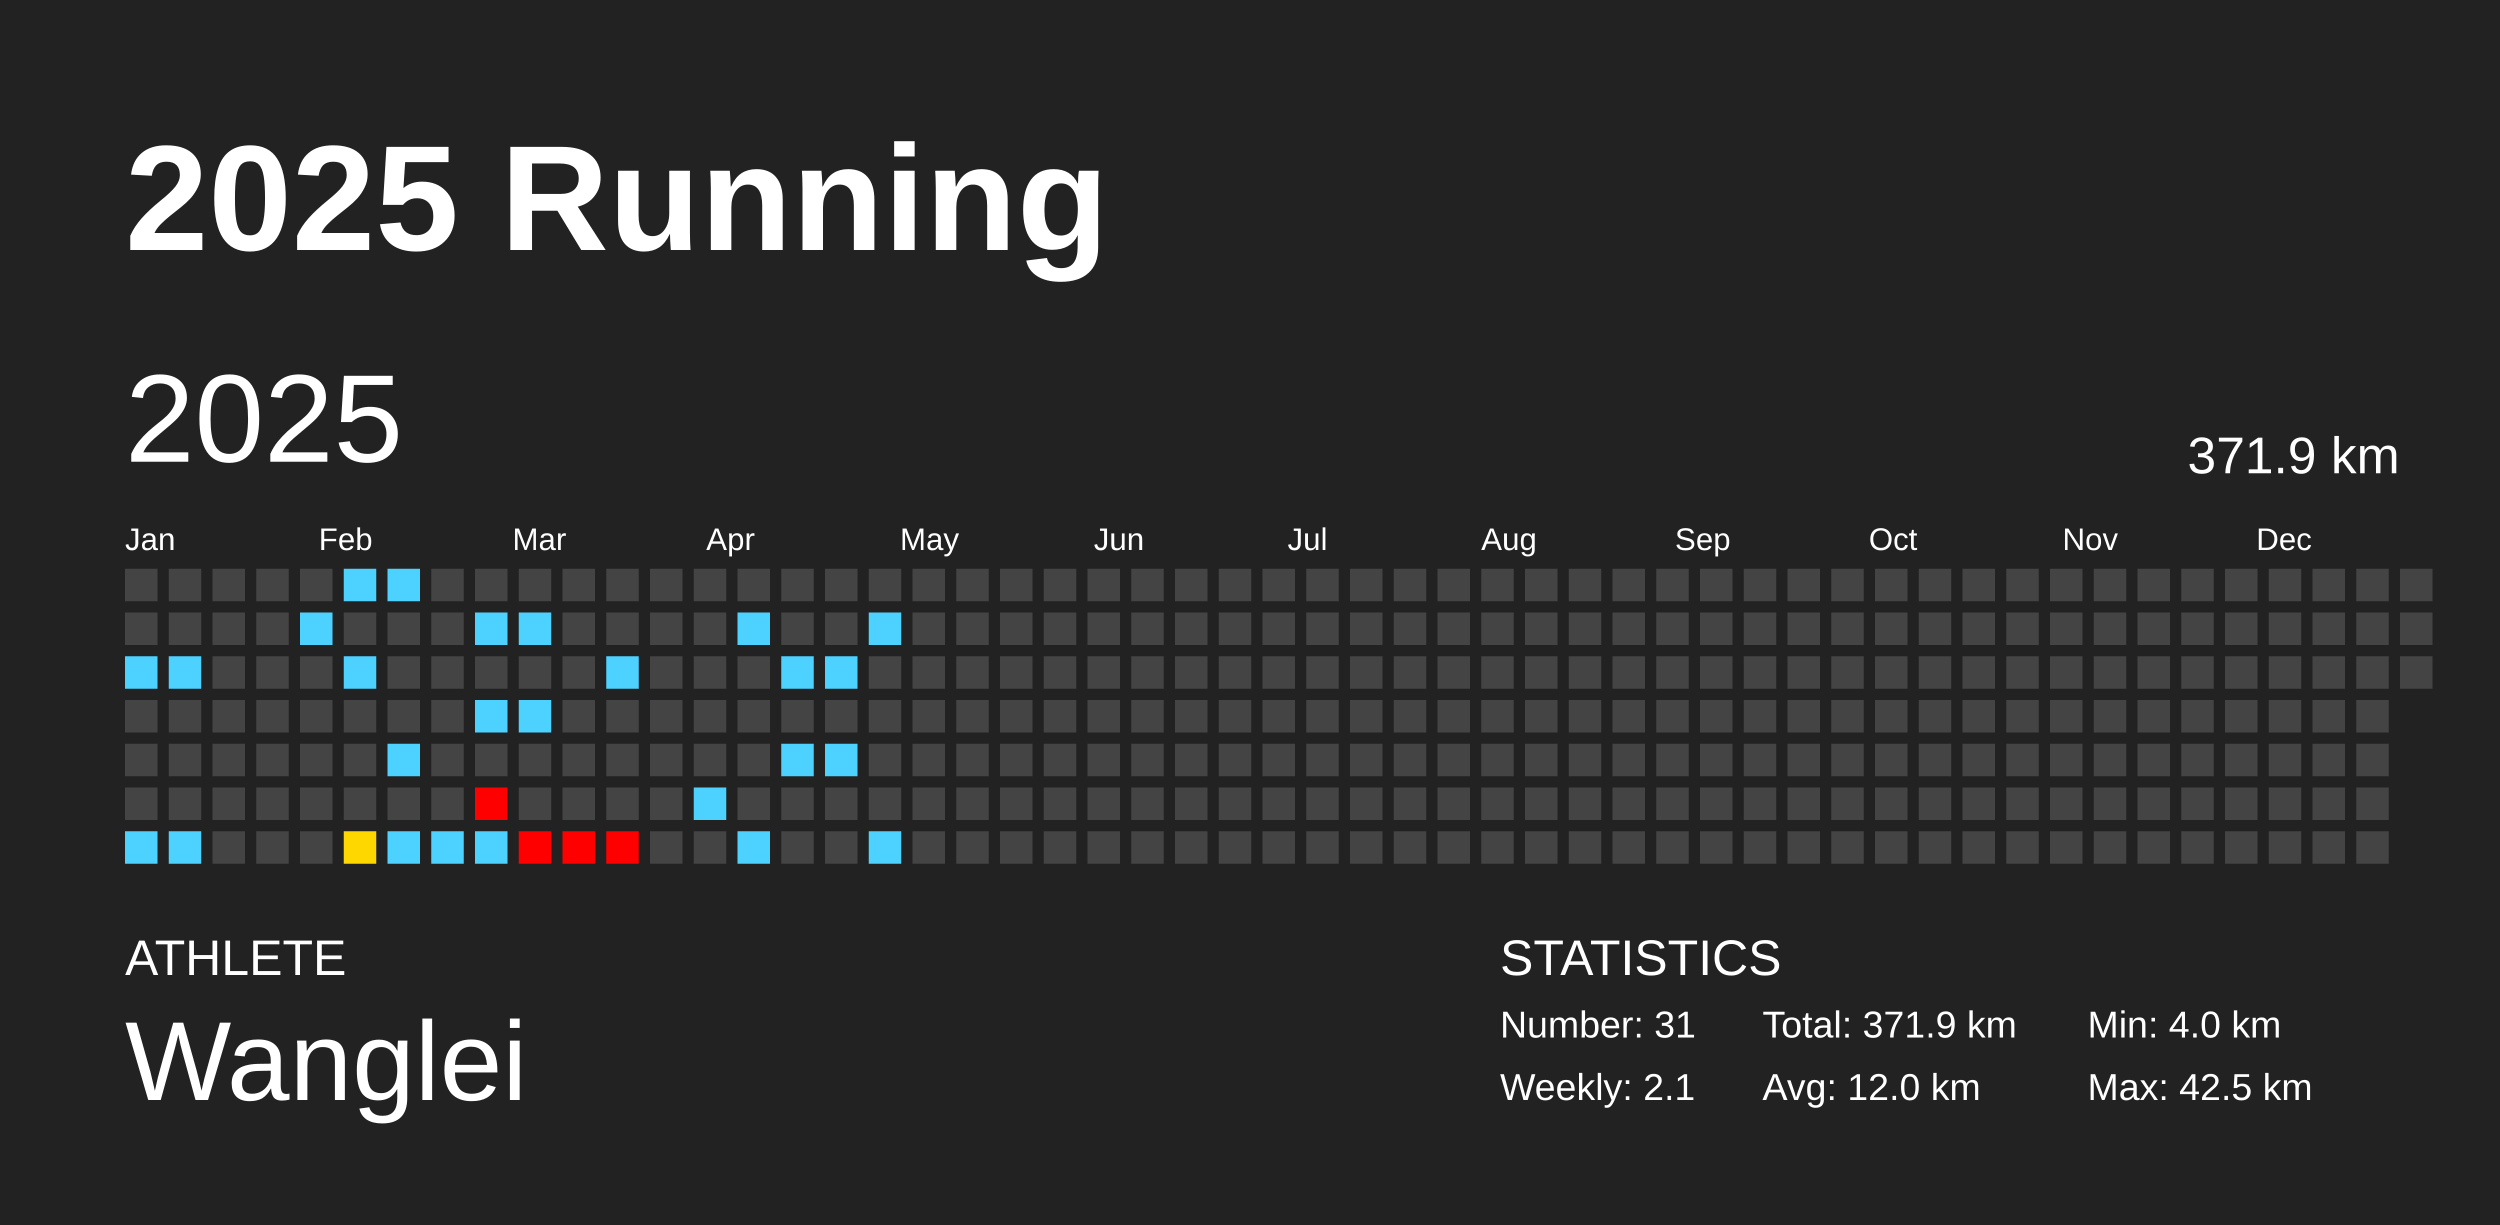
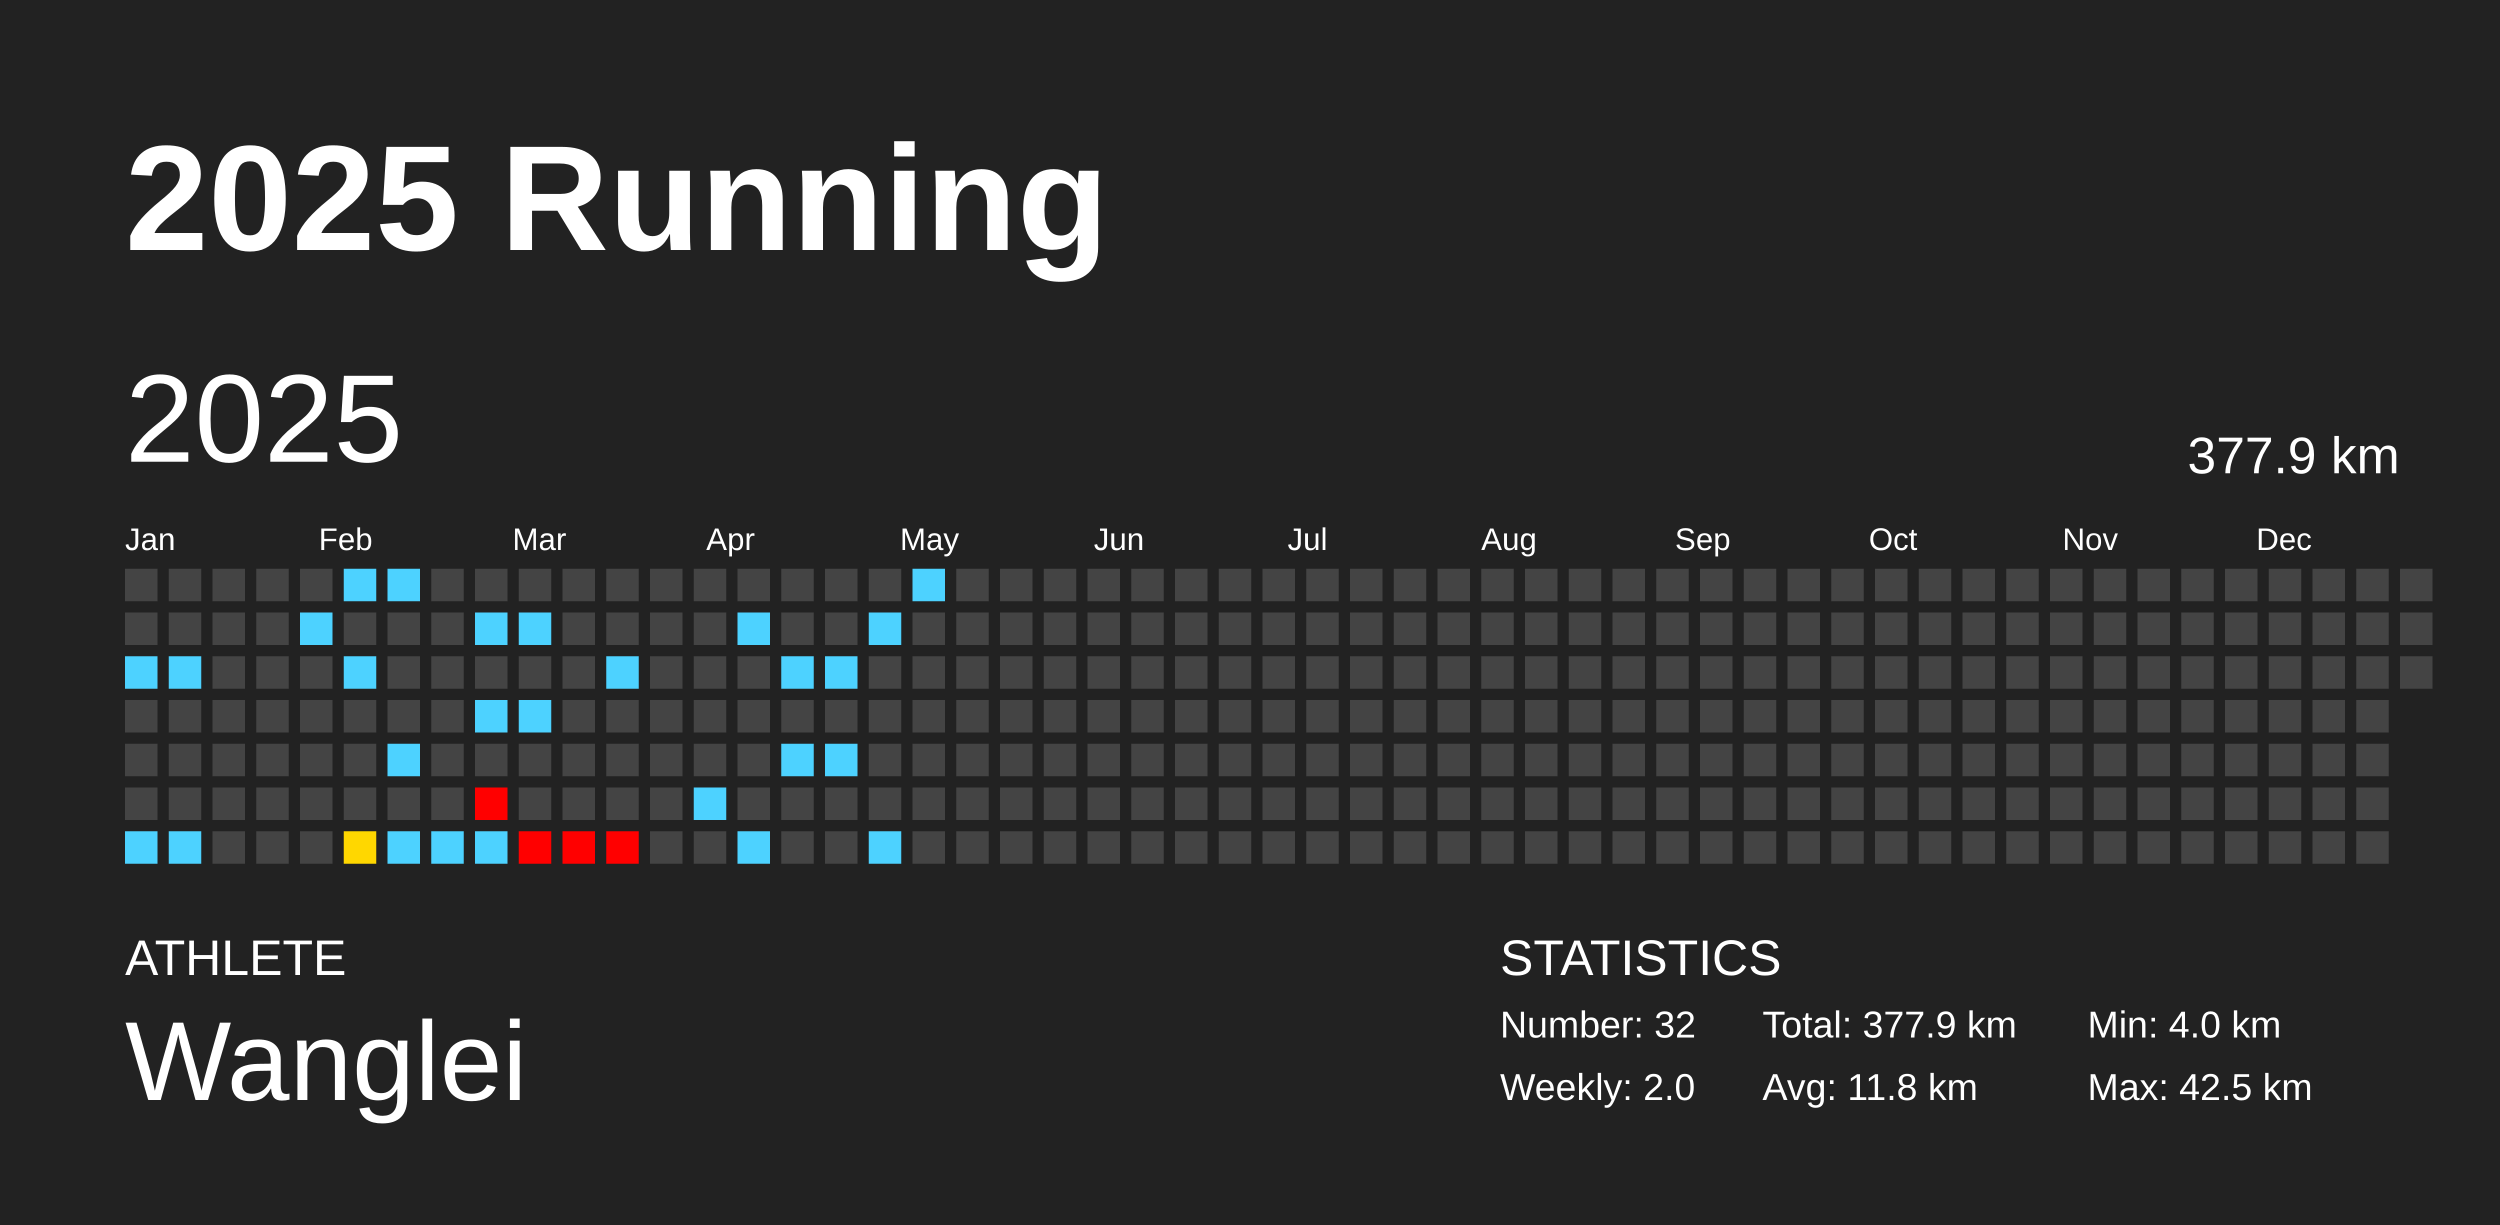
<svg xmlns="http://www.w3.org/2000/svg" baseProfile="full" height="98mm" version="1.1" viewBox="0,0,200,98" width="200mm">
  <defs />
  <rect fill="#222222" height="98" width="200" x="0" y="0" />
  <text fill="#FFFFFF" style="font-size:12px; font-family:Arial; font-weight:bold;" x="10" y="20">2025 Running</text>
  <text fill="#FFFFFF" style="font-size:4px; font-family:Arial" x="10" y="78">ATHLETE</text>
  <text fill="#FFFFFF" style="font-size:9px; font-family:Arial" x="10" y="88">Wanglei</text>
  <text fill="#FFFFFF" style="font-size:4px; font-family:Arial" x="120" y="78">STATISTICS</text>
-   <text fill="#FFFFFF" style="font-size:3px; font-family:Arial" x="120" y="83">Number: 31</text>
-   <text fill="#FFFFFF" style="font-size:3px; font-family:Arial" x="120" y="88">Weekly: 2.1</text>
-   <text fill="#FFFFFF" style="font-size:3px; font-family:Arial" x="141" y="83">Total: 371.9 km</text>
-   <text fill="#FFFFFF" style="font-size:3px; font-family:Arial" x="141" y="88">Avg: 12.0 km</text>
+   <text fill="#FFFFFF" style="font-size:3px; font-family:Arial" x="120" y="83">Number: 32</text>
+   <text fill="#FFFFFF" style="font-size:3px; font-family:Arial" x="120" y="88">Weekly: 2.0</text>
+   <text fill="#FFFFFF" style="font-size:3px; font-family:Arial" x="141" y="83">Total: 377.9 km</text>
+   <text fill="#FFFFFF" style="font-size:3px; font-family:Arial" x="141" y="88">Avg: 11.8 km</text>
  <text fill="#FFFFFF" style="font-size:3px; font-family:Arial" x="167" y="83">Min: 4.0 km</text>
  <text fill="#FFFFFF" style="font-size:3px; font-family:Arial" x="167" y="88">Max: 42.5 km</text>
  <text dominant-baseline="hanging" fill="#FFFFFF" style="font-size:10.0px; font-family:Arial;" x="10" y="30">2025</text>
-   <text dominant-baseline="hanging" fill="#FFFFFF" style="font-size:4.125px; font-family:Arial;" x="175" y="35">371.9 km</text>
+   <text dominant-baseline="hanging" fill="#FFFFFF" style="font-size:4.125px; font-family:Arial;" x="175" y="35">377.9 km</text>
  <text fill="#FFFFFF" style="font-size:2.5px; font-family:Arial" x="10.0" y="44">Jan</text>
  <text fill="#FFFFFF" style="font-size:2.5px; font-family:Arial" x="25.5" y="44">Feb</text>
  <text fill="#FFFFFF" style="font-size:2.5px; font-family:Arial" x="41.0" y="44">Mar</text>
  <text fill="#FFFFFF" style="font-size:2.5px; font-family:Arial" x="56.5" y="44">Apr</text>
  <text fill="#FFFFFF" style="font-size:2.5px; font-family:Arial" x="72.0" y="44">May</text>
  <text fill="#FFFFFF" style="font-size:2.5px; font-family:Arial" x="87.5" y="44">Jun</text>
  <text fill="#FFFFFF" style="font-size:2.5px; font-family:Arial" x="103.0" y="44">Jul</text>
  <text fill="#FFFFFF" style="font-size:2.5px; font-family:Arial" x="118.5" y="44">Aug</text>
  <text fill="#FFFFFF" style="font-size:2.5px; font-family:Arial" x="134.0" y="44">Sep</text>
  <text fill="#FFFFFF" style="font-size:2.5px; font-family:Arial" x="149.5" y="44">Oct</text>
  <text fill="#FFFFFF" style="font-size:2.5px; font-family:Arial" x="165.0" y="44">Nov</text>
  <text fill="#FFFFFF" style="font-size:2.5px; font-family:Arial" x="180.5" y="44">Dec</text>
  <rect fill="#444444" height="2.6" width="2.6" x="10.0" y="45.5" />
  <rect fill="#444444" height="2.6" width="2.6" x="10.0" y="49.0" />
  <rect fill="#4dd2ff" height="2.6" width="2.6" x="10.0" y="52.5" />
  <rect fill="#444444" height="2.6" width="2.6" x="10.0" y="56.0" />
  <rect fill="#444444" height="2.6" width="2.6" x="10.0" y="59.5" />
  <rect fill="#444444" height="2.6" width="2.6" x="10.0" y="63.0" />
  <rect fill="#4dd2ff" height="2.6" width="2.6" x="10.0" y="66.5" />
  <rect fill="#444444" height="2.6" width="2.6" x="13.5" y="45.5" />
  <rect fill="#444444" height="2.6" width="2.6" x="13.5" y="49.0" />
  <rect fill="#4dd2ff" height="2.6" width="2.6" x="13.5" y="52.5" />
  <rect fill="#444444" height="2.6" width="2.6" x="13.5" y="56.0" />
  <rect fill="#444444" height="2.6" width="2.6" x="13.5" y="59.5" />
  <rect fill="#444444" height="2.6" width="2.6" x="13.5" y="63.0" />
  <rect fill="#4dd2ff" height="2.6" width="2.6" x="13.5" y="66.5" />
  <rect fill="#444444" height="2.6" width="2.6" x="17.0" y="45.5" />
  <rect fill="#444444" height="2.6" width="2.6" x="17.0" y="49.0" />
  <rect fill="#444444" height="2.6" width="2.6" x="17.0" y="52.5" />
  <rect fill="#444444" height="2.6" width="2.6" x="17.0" y="56.0" />
  <rect fill="#444444" height="2.6" width="2.6" x="17.0" y="59.5" />
  <rect fill="#444444" height="2.6" width="2.6" x="17.0" y="63.0" />
  <rect fill="#444444" height="2.6" width="2.6" x="17.0" y="66.5" />
  <rect fill="#444444" height="2.6" width="2.6" x="20.5" y="45.5" />
  <rect fill="#444444" height="2.6" width="2.6" x="20.5" y="49.0" />
  <rect fill="#444444" height="2.6" width="2.6" x="20.5" y="52.5" />
  <rect fill="#444444" height="2.6" width="2.6" x="20.5" y="56.0" />
  <rect fill="#444444" height="2.6" width="2.6" x="20.5" y="59.5" />
  <rect fill="#444444" height="2.6" width="2.6" x="20.5" y="63.0" />
  <rect fill="#444444" height="2.6" width="2.6" x="20.5" y="66.5" />
  <rect fill="#444444" height="2.6" width="2.6" x="24.0" y="45.5" />
  <rect fill="#4dd2ff" height="2.6" width="2.6" x="24.0" y="49.0" />
  <rect fill="#444444" height="2.6" width="2.6" x="24.0" y="52.5" />
  <rect fill="#444444" height="2.6" width="2.6" x="24.0" y="56.0" />
  <rect fill="#444444" height="2.6" width="2.6" x="24.0" y="59.5" />
  <rect fill="#444444" height="2.6" width="2.6" x="24.0" y="63.0" />
  <rect fill="#444444" height="2.6" width="2.6" x="24.0" y="66.5" />
  <rect fill="#4dd2ff" height="2.6" width="2.6" x="27.5" y="45.5" />
  <rect fill="#444444" height="2.6" width="2.6" x="27.5" y="49.0" />
  <rect fill="#4dd2ff" height="2.6" width="2.6" x="27.5" y="52.5" />
  <rect fill="#444444" height="2.6" width="2.6" x="27.5" y="56.0" />
  <rect fill="#444444" height="2.6" width="2.6" x="27.5" y="59.5" />
  <rect fill="#444444" height="2.6" width="2.6" x="27.5" y="63.0" />
  <rect fill="#ffd700" height="2.6" width="2.6" x="27.5" y="66.5" />
  <rect fill="#4dd2ff" height="2.6" width="2.6" x="31.0" y="45.5" />
  <rect fill="#444444" height="2.6" width="2.6" x="31.0" y="49.0" />
  <rect fill="#444444" height="2.6" width="2.6" x="31.0" y="52.5" />
  <rect fill="#444444" height="2.6" width="2.6" x="31.0" y="56.0" />
  <rect fill="#4dd2ff" height="2.6" width="2.6" x="31.0" y="59.5" />
  <rect fill="#444444" height="2.6" width="2.6" x="31.0" y="63.0" />
  <rect fill="#4dd2ff" height="2.6" width="2.6" x="31.0" y="66.5" />
  <rect fill="#444444" height="2.6" width="2.6" x="34.5" y="45.5" />
  <rect fill="#444444" height="2.6" width="2.6" x="34.5" y="49.0" />
  <rect fill="#444444" height="2.6" width="2.6" x="34.5" y="52.5" />
  <rect fill="#444444" height="2.6" width="2.6" x="34.5" y="56.0" />
  <rect fill="#444444" height="2.6" width="2.6" x="34.5" y="59.5" />
  <rect fill="#444444" height="2.6" width="2.6" x="34.5" y="63.0" />
  <rect fill="#4dd2ff" height="2.6" width="2.6" x="34.5" y="66.5" />
  <rect fill="#444444" height="2.6" width="2.6" x="38.0" y="45.5" />
  <rect fill="#4dd2ff" height="2.6" width="2.6" x="38.0" y="49.0" />
  <rect fill="#444444" height="2.6" width="2.6" x="38.0" y="52.5" />
  <rect fill="#4dd2ff" height="2.6" width="2.6" x="38.0" y="56.0" />
  <rect fill="#444444" height="2.6" width="2.6" x="38.0" y="59.5" />
  <rect fill="red" height="2.6" width="2.6" x="38.0" y="63.0" />
  <rect fill="#4dd2ff" height="2.6" width="2.6" x="38.0" y="66.5" />
  <rect fill="#444444" height="2.6" width="2.6" x="41.5" y="45.5" />
  <rect fill="#4dd2ff" height="2.6" width="2.6" x="41.5" y="49.0" />
  <rect fill="#444444" height="2.6" width="2.6" x="41.5" y="52.5" />
  <rect fill="#4dd2ff" height="2.6" width="2.6" x="41.5" y="56.0" />
  <rect fill="#444444" height="2.6" width="2.6" x="41.5" y="59.5" />
  <rect fill="#444444" height="2.6" width="2.6" x="41.5" y="63.0" />
  <rect fill="red" height="2.6" width="2.6" x="41.5" y="66.5" />
  <rect fill="#444444" height="2.6" width="2.6" x="45.0" y="45.5" />
  <rect fill="#444444" height="2.6" width="2.6" x="45.0" y="49.0" />
  <rect fill="#444444" height="2.6" width="2.6" x="45.0" y="52.5" />
  <rect fill="#444444" height="2.6" width="2.6" x="45.0" y="56.0" />
  <rect fill="#444444" height="2.6" width="2.6" x="45.0" y="59.5" />
  <rect fill="#444444" height="2.6" width="2.6" x="45.0" y="63.0" />
  <rect fill="red" height="2.6" width="2.6" x="45.0" y="66.5" />
  <rect fill="#444444" height="2.6" width="2.6" x="48.5" y="45.5" />
  <rect fill="#444444" height="2.6" width="2.6" x="48.5" y="49.0" />
  <rect fill="#4dd2ff" height="2.6" width="2.6" x="48.5" y="52.5" />
  <rect fill="#444444" height="2.6" width="2.6" x="48.5" y="56.0" />
  <rect fill="#444444" height="2.6" width="2.6" x="48.5" y="59.5" />
  <rect fill="#444444" height="2.6" width="2.6" x="48.5" y="63.0" />
  <rect fill="red" height="2.6" width="2.6" x="48.5" y="66.5" />
  <rect fill="#444444" height="2.6" width="2.6" x="52.0" y="45.5" />
  <rect fill="#444444" height="2.6" width="2.6" x="52.0" y="49.0" />
  <rect fill="#444444" height="2.6" width="2.6" x="52.0" y="52.5" />
  <rect fill="#444444" height="2.6" width="2.6" x="52.0" y="56.0" />
  <rect fill="#444444" height="2.6" width="2.6" x="52.0" y="59.5" />
  <rect fill="#444444" height="2.6" width="2.6" x="52.0" y="63.0" />
  <rect fill="#444444" height="2.6" width="2.6" x="52.0" y="66.5" />
  <rect fill="#444444" height="2.6" width="2.6" x="55.5" y="45.5" />
  <rect fill="#444444" height="2.6" width="2.6" x="55.5" y="49.0" />
  <rect fill="#444444" height="2.6" width="2.6" x="55.5" y="52.5" />
  <rect fill="#444444" height="2.6" width="2.6" x="55.5" y="56.0" />
  <rect fill="#444444" height="2.6" width="2.6" x="55.5" y="59.5" />
  <rect fill="#4dd2ff" height="2.6" width="2.6" x="55.5" y="63.0" />
  <rect fill="#444444" height="2.6" width="2.6" x="55.5" y="66.5" />
  <rect fill="#444444" height="2.6" width="2.6" x="59.0" y="45.5" />
  <rect fill="#4dd2ff" height="2.6" width="2.6" x="59.0" y="49.0" />
  <rect fill="#444444" height="2.6" width="2.6" x="59.0" y="52.5" />
  <rect fill="#444444" height="2.6" width="2.6" x="59.0" y="56.0" />
  <rect fill="#444444" height="2.6" width="2.6" x="59.0" y="59.5" />
  <rect fill="#444444" height="2.6" width="2.6" x="59.0" y="63.0" />
  <rect fill="#4dd2ff" height="2.6" width="2.6" x="59.0" y="66.5" />
  <rect fill="#444444" height="2.6" width="2.6" x="62.5" y="45.5" />
  <rect fill="#444444" height="2.6" width="2.6" x="62.5" y="49.0" />
  <rect fill="#4dd2ff" height="2.6" width="2.6" x="62.5" y="52.5" />
  <rect fill="#444444" height="2.6" width="2.6" x="62.5" y="56.0" />
  <rect fill="#4dd2ff" height="2.6" width="2.6" x="62.5" y="59.5" />
  <rect fill="#444444" height="2.6" width="2.6" x="62.5" y="63.0" />
  <rect fill="#444444" height="2.6" width="2.6" x="62.5" y="66.5" />
  <rect fill="#444444" height="2.6" width="2.6" x="66.0" y="45.5" />
  <rect fill="#444444" height="2.6" width="2.6" x="66.0" y="49.0" />
  <rect fill="#4dd2ff" height="2.6" width="2.6" x="66.0" y="52.5" />
  <rect fill="#444444" height="2.6" width="2.6" x="66.0" y="56.0" />
  <rect fill="#4dd2ff" height="2.6" width="2.6" x="66.0" y="59.5" />
  <rect fill="#444444" height="2.6" width="2.6" x="66.0" y="63.0" />
  <rect fill="#444444" height="2.6" width="2.6" x="66.0" y="66.5" />
  <rect fill="#444444" height="2.6" width="2.6" x="69.5" y="45.5" />
  <rect fill="#4dd2ff" height="2.6" width="2.6" x="69.5" y="49.0" />
  <rect fill="#444444" height="2.6" width="2.6" x="69.5" y="52.5" />
  <rect fill="#444444" height="2.6" width="2.6" x="69.5" y="56.0" />
  <rect fill="#444444" height="2.6" width="2.6" x="69.5" y="59.5" />
  <rect fill="#444444" height="2.6" width="2.6" x="69.5" y="63.0" />
  <rect fill="#4dd2ff" height="2.6" width="2.6" x="69.5" y="66.5" />
-   <rect fill="#444444" height="2.6" width="2.6" x="73.0" y="45.5" />
+   <rect fill="#4dd2ff" height="2.6" width="2.6" x="73.0" y="45.5" />
  <rect fill="#444444" height="2.6" width="2.6" x="73.0" y="49.0" />
  <rect fill="#444444" height="2.6" width="2.6" x="73.0" y="52.5" />
  <rect fill="#444444" height="2.6" width="2.6" x="73.0" y="56.0" />
  <rect fill="#444444" height="2.6" width="2.6" x="73.0" y="59.5" />
  <rect fill="#444444" height="2.6" width="2.6" x="73.0" y="63.0" />
  <rect fill="#444444" height="2.6" width="2.6" x="73.0" y="66.5" />
  <rect fill="#444444" height="2.6" width="2.6" x="76.5" y="45.5" />
  <rect fill="#444444" height="2.6" width="2.6" x="76.5" y="49.0" />
  <rect fill="#444444" height="2.6" width="2.6" x="76.5" y="52.5" />
  <rect fill="#444444" height="2.6" width="2.6" x="76.5" y="56.0" />
  <rect fill="#444444" height="2.6" width="2.6" x="76.5" y="59.5" />
  <rect fill="#444444" height="2.6" width="2.6" x="76.5" y="63.0" />
  <rect fill="#444444" height="2.6" width="2.6" x="76.5" y="66.5" />
  <rect fill="#444444" height="2.6" width="2.6" x="80.0" y="45.5" />
  <rect fill="#444444" height="2.6" width="2.6" x="80.0" y="49.0" />
  <rect fill="#444444" height="2.6" width="2.6" x="80.0" y="52.5" />
  <rect fill="#444444" height="2.6" width="2.6" x="80.0" y="56.0" />
  <rect fill="#444444" height="2.6" width="2.6" x="80.0" y="59.5" />
  <rect fill="#444444" height="2.6" width="2.6" x="80.0" y="63.0" />
  <rect fill="#444444" height="2.6" width="2.6" x="80.0" y="66.5" />
  <rect fill="#444444" height="2.6" width="2.6" x="83.5" y="45.5" />
  <rect fill="#444444" height="2.6" width="2.6" x="83.5" y="49.0" />
  <rect fill="#444444" height="2.6" width="2.6" x="83.5" y="52.5" />
  <rect fill="#444444" height="2.6" width="2.6" x="83.5" y="56.0" />
  <rect fill="#444444" height="2.6" width="2.6" x="83.5" y="59.5" />
  <rect fill="#444444" height="2.6" width="2.6" x="83.5" y="63.0" />
  <rect fill="#444444" height="2.6" width="2.6" x="83.5" y="66.5" />
  <rect fill="#444444" height="2.6" width="2.6" x="87.0" y="45.5" />
  <rect fill="#444444" height="2.6" width="2.6" x="87.0" y="49.0" />
  <rect fill="#444444" height="2.6" width="2.6" x="87.0" y="52.5" />
  <rect fill="#444444" height="2.6" width="2.6" x="87.0" y="56.0" />
  <rect fill="#444444" height="2.6" width="2.6" x="87.0" y="59.5" />
  <rect fill="#444444" height="2.6" width="2.6" x="87.0" y="63.0" />
  <rect fill="#444444" height="2.6" width="2.6" x="87.0" y="66.5" />
  <rect fill="#444444" height="2.6" width="2.6" x="90.5" y="45.5" />
  <rect fill="#444444" height="2.6" width="2.6" x="90.5" y="49.0" />
  <rect fill="#444444" height="2.6" width="2.6" x="90.5" y="52.5" />
  <rect fill="#444444" height="2.6" width="2.6" x="90.5" y="56.0" />
  <rect fill="#444444" height="2.6" width="2.6" x="90.5" y="59.5" />
  <rect fill="#444444" height="2.6" width="2.6" x="90.5" y="63.0" />
  <rect fill="#444444" height="2.6" width="2.6" x="90.5" y="66.5" />
  <rect fill="#444444" height="2.6" width="2.6" x="94.0" y="45.5" />
  <rect fill="#444444" height="2.6" width="2.6" x="94.0" y="49.0" />
  <rect fill="#444444" height="2.6" width="2.6" x="94.0" y="52.5" />
  <rect fill="#444444" height="2.6" width="2.6" x="94.0" y="56.0" />
  <rect fill="#444444" height="2.6" width="2.6" x="94.0" y="59.5" />
  <rect fill="#444444" height="2.6" width="2.6" x="94.0" y="63.0" />
  <rect fill="#444444" height="2.6" width="2.6" x="94.0" y="66.5" />
  <rect fill="#444444" height="2.6" width="2.6" x="97.5" y="45.5" />
  <rect fill="#444444" height="2.6" width="2.6" x="97.5" y="49.0" />
  <rect fill="#444444" height="2.6" width="2.6" x="97.5" y="52.5" />
  <rect fill="#444444" height="2.6" width="2.6" x="97.5" y="56.0" />
  <rect fill="#444444" height="2.6" width="2.6" x="97.5" y="59.5" />
  <rect fill="#444444" height="2.6" width="2.6" x="97.5" y="63.0" />
  <rect fill="#444444" height="2.6" width="2.6" x="97.5" y="66.5" />
  <rect fill="#444444" height="2.6" width="2.6" x="101.0" y="45.5" />
  <rect fill="#444444" height="2.6" width="2.6" x="101.0" y="49.0" />
  <rect fill="#444444" height="2.6" width="2.6" x="101.0" y="52.5" />
  <rect fill="#444444" height="2.6" width="2.6" x="101.0" y="56.0" />
  <rect fill="#444444" height="2.6" width="2.6" x="101.0" y="59.5" />
  <rect fill="#444444" height="2.6" width="2.6" x="101.0" y="63.0" />
  <rect fill="#444444" height="2.6" width="2.6" x="101.0" y="66.5" />
  <rect fill="#444444" height="2.6" width="2.6" x="104.5" y="45.5" />
  <rect fill="#444444" height="2.6" width="2.6" x="104.5" y="49.0" />
  <rect fill="#444444" height="2.6" width="2.6" x="104.5" y="52.5" />
  <rect fill="#444444" height="2.6" width="2.6" x="104.5" y="56.0" />
  <rect fill="#444444" height="2.6" width="2.6" x="104.5" y="59.5" />
  <rect fill="#444444" height="2.6" width="2.6" x="104.5" y="63.0" />
  <rect fill="#444444" height="2.6" width="2.6" x="104.5" y="66.5" />
  <rect fill="#444444" height="2.6" width="2.6" x="108.0" y="45.5" />
  <rect fill="#444444" height="2.6" width="2.6" x="108.0" y="49.0" />
  <rect fill="#444444" height="2.6" width="2.6" x="108.0" y="52.5" />
  <rect fill="#444444" height="2.6" width="2.6" x="108.0" y="56.0" />
  <rect fill="#444444" height="2.6" width="2.6" x="108.0" y="59.5" />
  <rect fill="#444444" height="2.6" width="2.6" x="108.0" y="63.0" />
  <rect fill="#444444" height="2.6" width="2.6" x="108.0" y="66.5" />
  <rect fill="#444444" height="2.6" width="2.6" x="111.5" y="45.5" />
  <rect fill="#444444" height="2.6" width="2.6" x="111.5" y="49.0" />
  <rect fill="#444444" height="2.6" width="2.6" x="111.5" y="52.5" />
  <rect fill="#444444" height="2.6" width="2.6" x="111.5" y="56.0" />
  <rect fill="#444444" height="2.6" width="2.6" x="111.5" y="59.5" />
  <rect fill="#444444" height="2.6" width="2.6" x="111.5" y="63.0" />
  <rect fill="#444444" height="2.6" width="2.6" x="111.5" y="66.5" />
  <rect fill="#444444" height="2.6" width="2.6" x="115.0" y="45.5" />
  <rect fill="#444444" height="2.6" width="2.6" x="115.0" y="49.0" />
  <rect fill="#444444" height="2.6" width="2.6" x="115.0" y="52.5" />
  <rect fill="#444444" height="2.6" width="2.6" x="115.0" y="56.0" />
  <rect fill="#444444" height="2.6" width="2.6" x="115.0" y="59.5" />
  <rect fill="#444444" height="2.6" width="2.6" x="115.0" y="63.0" />
  <rect fill="#444444" height="2.6" width="2.6" x="115.0" y="66.5" />
  <rect fill="#444444" height="2.6" width="2.6" x="118.5" y="45.5" />
  <rect fill="#444444" height="2.6" width="2.6" x="118.5" y="49.0" />
  <rect fill="#444444" height="2.6" width="2.6" x="118.5" y="52.5" />
  <rect fill="#444444" height="2.6" width="2.6" x="118.5" y="56.0" />
  <rect fill="#444444" height="2.6" width="2.6" x="118.5" y="59.5" />
  <rect fill="#444444" height="2.6" width="2.6" x="118.5" y="63.0" />
  <rect fill="#444444" height="2.6" width="2.6" x="118.5" y="66.5" />
  <rect fill="#444444" height="2.6" width="2.6" x="122.0" y="45.5" />
  <rect fill="#444444" height="2.6" width="2.6" x="122.0" y="49.0" />
  <rect fill="#444444" height="2.6" width="2.6" x="122.0" y="52.5" />
  <rect fill="#444444" height="2.6" width="2.6" x="122.0" y="56.0" />
  <rect fill="#444444" height="2.6" width="2.6" x="122.0" y="59.5" />
  <rect fill="#444444" height="2.6" width="2.6" x="122.0" y="63.0" />
  <rect fill="#444444" height="2.6" width="2.6" x="122.0" y="66.5" />
  <rect fill="#444444" height="2.6" width="2.6" x="125.5" y="45.5" />
  <rect fill="#444444" height="2.6" width="2.6" x="125.5" y="49.0" />
  <rect fill="#444444" height="2.6" width="2.6" x="125.5" y="52.5" />
  <rect fill="#444444" height="2.6" width="2.6" x="125.5" y="56.0" />
  <rect fill="#444444" height="2.6" width="2.6" x="125.5" y="59.5" />
  <rect fill="#444444" height="2.6" width="2.6" x="125.5" y="63.0" />
  <rect fill="#444444" height="2.6" width="2.6" x="125.5" y="66.5" />
  <rect fill="#444444" height="2.6" width="2.6" x="129.0" y="45.5" />
  <rect fill="#444444" height="2.6" width="2.6" x="129.0" y="49.0" />
  <rect fill="#444444" height="2.6" width="2.6" x="129.0" y="52.5" />
  <rect fill="#444444" height="2.6" width="2.6" x="129.0" y="56.0" />
  <rect fill="#444444" height="2.6" width="2.6" x="129.0" y="59.5" />
  <rect fill="#444444" height="2.6" width="2.6" x="129.0" y="63.0" />
  <rect fill="#444444" height="2.6" width="2.6" x="129.0" y="66.5" />
  <rect fill="#444444" height="2.6" width="2.6" x="132.5" y="45.5" />
  <rect fill="#444444" height="2.6" width="2.6" x="132.5" y="49.0" />
  <rect fill="#444444" height="2.6" width="2.6" x="132.5" y="52.5" />
  <rect fill="#444444" height="2.6" width="2.6" x="132.5" y="56.0" />
  <rect fill="#444444" height="2.6" width="2.6" x="132.5" y="59.5" />
  <rect fill="#444444" height="2.6" width="2.6" x="132.5" y="63.0" />
  <rect fill="#444444" height="2.6" width="2.6" x="132.5" y="66.5" />
  <rect fill="#444444" height="2.6" width="2.6" x="136.0" y="45.5" />
  <rect fill="#444444" height="2.6" width="2.6" x="136.0" y="49.0" />
  <rect fill="#444444" height="2.6" width="2.6" x="136.0" y="52.5" />
  <rect fill="#444444" height="2.6" width="2.6" x="136.0" y="56.0" />
  <rect fill="#444444" height="2.6" width="2.6" x="136.0" y="59.5" />
  <rect fill="#444444" height="2.6" width="2.6" x="136.0" y="63.0" />
  <rect fill="#444444" height="2.6" width="2.6" x="136.0" y="66.5" />
  <rect fill="#444444" height="2.6" width="2.6" x="139.5" y="45.5" />
  <rect fill="#444444" height="2.6" width="2.6" x="139.5" y="49.0" />
  <rect fill="#444444" height="2.6" width="2.6" x="139.5" y="52.5" />
  <rect fill="#444444" height="2.6" width="2.6" x="139.5" y="56.0" />
  <rect fill="#444444" height="2.6" width="2.6" x="139.5" y="59.5" />
  <rect fill="#444444" height="2.6" width="2.6" x="139.5" y="63.0" />
  <rect fill="#444444" height="2.6" width="2.6" x="139.5" y="66.5" />
  <rect fill="#444444" height="2.6" width="2.6" x="143.0" y="45.5" />
  <rect fill="#444444" height="2.6" width="2.6" x="143.0" y="49.0" />
  <rect fill="#444444" height="2.6" width="2.6" x="143.0" y="52.5" />
  <rect fill="#444444" height="2.6" width="2.6" x="143.0" y="56.0" />
  <rect fill="#444444" height="2.6" width="2.6" x="143.0" y="59.5" />
  <rect fill="#444444" height="2.6" width="2.6" x="143.0" y="63.0" />
  <rect fill="#444444" height="2.6" width="2.6" x="143.0" y="66.5" />
  <rect fill="#444444" height="2.6" width="2.6" x="146.5" y="45.5" />
  <rect fill="#444444" height="2.6" width="2.6" x="146.5" y="49.0" />
  <rect fill="#444444" height="2.6" width="2.6" x="146.5" y="52.5" />
  <rect fill="#444444" height="2.6" width="2.6" x="146.5" y="56.0" />
  <rect fill="#444444" height="2.6" width="2.6" x="146.5" y="59.5" />
  <rect fill="#444444" height="2.6" width="2.6" x="146.5" y="63.0" />
  <rect fill="#444444" height="2.6" width="2.6" x="146.5" y="66.5" />
  <rect fill="#444444" height="2.6" width="2.6" x="150.0" y="45.5" />
  <rect fill="#444444" height="2.6" width="2.6" x="150.0" y="49.0" />
  <rect fill="#444444" height="2.6" width="2.6" x="150.0" y="52.5" />
  <rect fill="#444444" height="2.6" width="2.6" x="150.0" y="56.0" />
  <rect fill="#444444" height="2.6" width="2.6" x="150.0" y="59.5" />
  <rect fill="#444444" height="2.6" width="2.6" x="150.0" y="63.0" />
  <rect fill="#444444" height="2.6" width="2.6" x="150.0" y="66.5" />
  <rect fill="#444444" height="2.6" width="2.6" x="153.5" y="45.5" />
  <rect fill="#444444" height="2.6" width="2.6" x="153.5" y="49.0" />
  <rect fill="#444444" height="2.6" width="2.6" x="153.5" y="52.5" />
  <rect fill="#444444" height="2.6" width="2.6" x="153.5" y="56.0" />
  <rect fill="#444444" height="2.6" width="2.6" x="153.5" y="59.5" />
  <rect fill="#444444" height="2.6" width="2.6" x="153.5" y="63.0" />
  <rect fill="#444444" height="2.6" width="2.6" x="153.5" y="66.5" />
  <rect fill="#444444" height="2.6" width="2.6" x="157.0" y="45.5" />
  <rect fill="#444444" height="2.6" width="2.6" x="157.0" y="49.0" />
  <rect fill="#444444" height="2.6" width="2.6" x="157.0" y="52.5" />
  <rect fill="#444444" height="2.6" width="2.6" x="157.0" y="56.0" />
  <rect fill="#444444" height="2.6" width="2.6" x="157.0" y="59.5" />
  <rect fill="#444444" height="2.6" width="2.6" x="157.0" y="63.0" />
  <rect fill="#444444" height="2.6" width="2.6" x="157.0" y="66.5" />
  <rect fill="#444444" height="2.6" width="2.6" x="160.5" y="45.5" />
  <rect fill="#444444" height="2.6" width="2.6" x="160.5" y="49.0" />
  <rect fill="#444444" height="2.6" width="2.6" x="160.5" y="52.5" />
  <rect fill="#444444" height="2.6" width="2.6" x="160.5" y="56.0" />
  <rect fill="#444444" height="2.6" width="2.6" x="160.5" y="59.5" />
  <rect fill="#444444" height="2.6" width="2.6" x="160.5" y="63.0" />
  <rect fill="#444444" height="2.6" width="2.6" x="160.5" y="66.5" />
  <rect fill="#444444" height="2.6" width="2.6" x="164.0" y="45.5" />
  <rect fill="#444444" height="2.6" width="2.6" x="164.0" y="49.0" />
  <rect fill="#444444" height="2.6" width="2.6" x="164.0" y="52.5" />
  <rect fill="#444444" height="2.6" width="2.6" x="164.0" y="56.0" />
  <rect fill="#444444" height="2.6" width="2.6" x="164.0" y="59.5" />
  <rect fill="#444444" height="2.6" width="2.6" x="164.0" y="63.0" />
  <rect fill="#444444" height="2.6" width="2.6" x="164.0" y="66.5" />
  <rect fill="#444444" height="2.6" width="2.6" x="167.5" y="45.5" />
  <rect fill="#444444" height="2.6" width="2.6" x="167.5" y="49.0" />
  <rect fill="#444444" height="2.6" width="2.6" x="167.5" y="52.5" />
  <rect fill="#444444" height="2.6" width="2.6" x="167.5" y="56.0" />
  <rect fill="#444444" height="2.6" width="2.6" x="167.5" y="59.5" />
  <rect fill="#444444" height="2.6" width="2.6" x="167.5" y="63.0" />
  <rect fill="#444444" height="2.6" width="2.6" x="167.5" y="66.5" />
  <rect fill="#444444" height="2.6" width="2.6" x="171.0" y="45.5" />
  <rect fill="#444444" height="2.6" width="2.6" x="171.0" y="49.0" />
  <rect fill="#444444" height="2.6" width="2.6" x="171.0" y="52.5" />
  <rect fill="#444444" height="2.6" width="2.6" x="171.0" y="56.0" />
  <rect fill="#444444" height="2.6" width="2.6" x="171.0" y="59.5" />
  <rect fill="#444444" height="2.6" width="2.6" x="171.0" y="63.0" />
  <rect fill="#444444" height="2.6" width="2.6" x="171.0" y="66.5" />
  <rect fill="#444444" height="2.6" width="2.6" x="174.5" y="45.5" />
  <rect fill="#444444" height="2.6" width="2.6" x="174.5" y="49.0" />
  <rect fill="#444444" height="2.6" width="2.6" x="174.5" y="52.5" />
  <rect fill="#444444" height="2.6" width="2.6" x="174.5" y="56.0" />
  <rect fill="#444444" height="2.6" width="2.6" x="174.5" y="59.5" />
  <rect fill="#444444" height="2.6" width="2.6" x="174.5" y="63.0" />
  <rect fill="#444444" height="2.6" width="2.6" x="174.5" y="66.5" />
  <rect fill="#444444" height="2.6" width="2.6" x="178.0" y="45.5" />
  <rect fill="#444444" height="2.6" width="2.6" x="178.0" y="49.0" />
  <rect fill="#444444" height="2.6" width="2.6" x="178.0" y="52.5" />
  <rect fill="#444444" height="2.6" width="2.6" x="178.0" y="56.0" />
  <rect fill="#444444" height="2.6" width="2.6" x="178.0" y="59.5" />
  <rect fill="#444444" height="2.6" width="2.6" x="178.0" y="63.0" />
  <rect fill="#444444" height="2.6" width="2.6" x="178.0" y="66.5" />
  <rect fill="#444444" height="2.6" width="2.6" x="181.5" y="45.5" />
  <rect fill="#444444" height="2.6" width="2.6" x="181.5" y="49.0" />
  <rect fill="#444444" height="2.6" width="2.6" x="181.5" y="52.5" />
  <rect fill="#444444" height="2.6" width="2.6" x="181.5" y="56.0" />
  <rect fill="#444444" height="2.6" width="2.6" x="181.5" y="59.5" />
  <rect fill="#444444" height="2.6" width="2.6" x="181.5" y="63.0" />
  <rect fill="#444444" height="2.6" width="2.6" x="181.5" y="66.5" />
  <rect fill="#444444" height="2.6" width="2.6" x="185.0" y="45.5" />
  <rect fill="#444444" height="2.6" width="2.6" x="185.0" y="49.0" />
  <rect fill="#444444" height="2.6" width="2.6" x="185.0" y="52.5" />
  <rect fill="#444444" height="2.6" width="2.6" x="185.0" y="56.0" />
  <rect fill="#444444" height="2.6" width="2.6" x="185.0" y="59.5" />
  <rect fill="#444444" height="2.6" width="2.6" x="185.0" y="63.0" />
  <rect fill="#444444" height="2.6" width="2.6" x="185.0" y="66.5" />
  <rect fill="#444444" height="2.6" width="2.6" x="188.5" y="45.5" />
  <rect fill="#444444" height="2.6" width="2.6" x="188.5" y="49.0" />
  <rect fill="#444444" height="2.6" width="2.6" x="188.5" y="52.5" />
  <rect fill="#444444" height="2.6" width="2.6" x="188.5" y="56.0" />
  <rect fill="#444444" height="2.6" width="2.6" x="188.5" y="59.5" />
  <rect fill="#444444" height="2.6" width="2.6" x="188.5" y="63.0" />
  <rect fill="#444444" height="2.6" width="2.6" x="188.5" y="66.5" />
  <rect fill="#444444" height="2.6" width="2.6" x="192.0" y="45.5" />
  <rect fill="#444444" height="2.6" width="2.6" x="192.0" y="49.0" />
  <rect fill="#444444" height="2.6" width="2.6" x="192.0" y="52.5" />
</svg>
